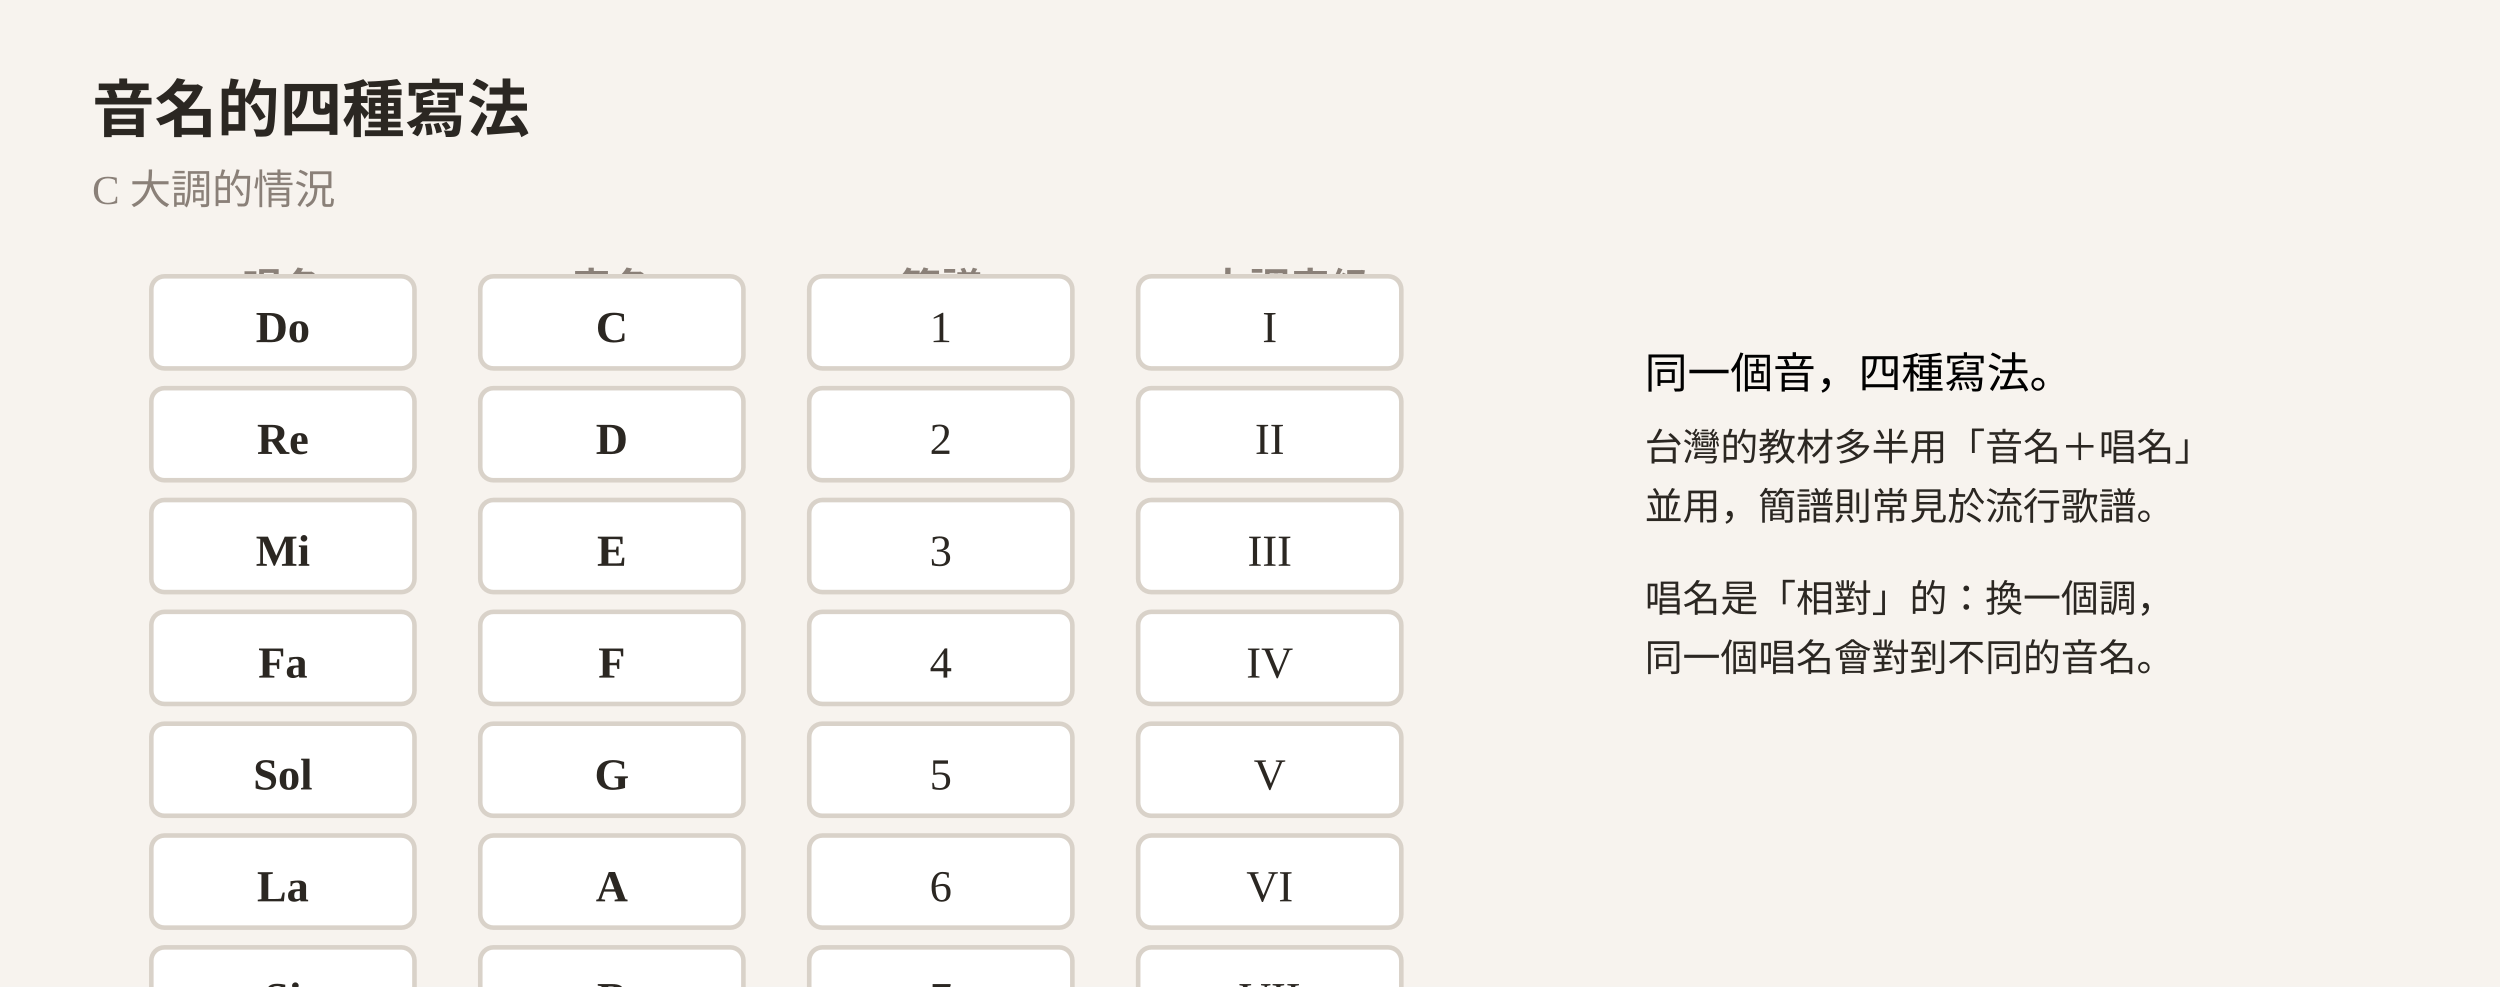
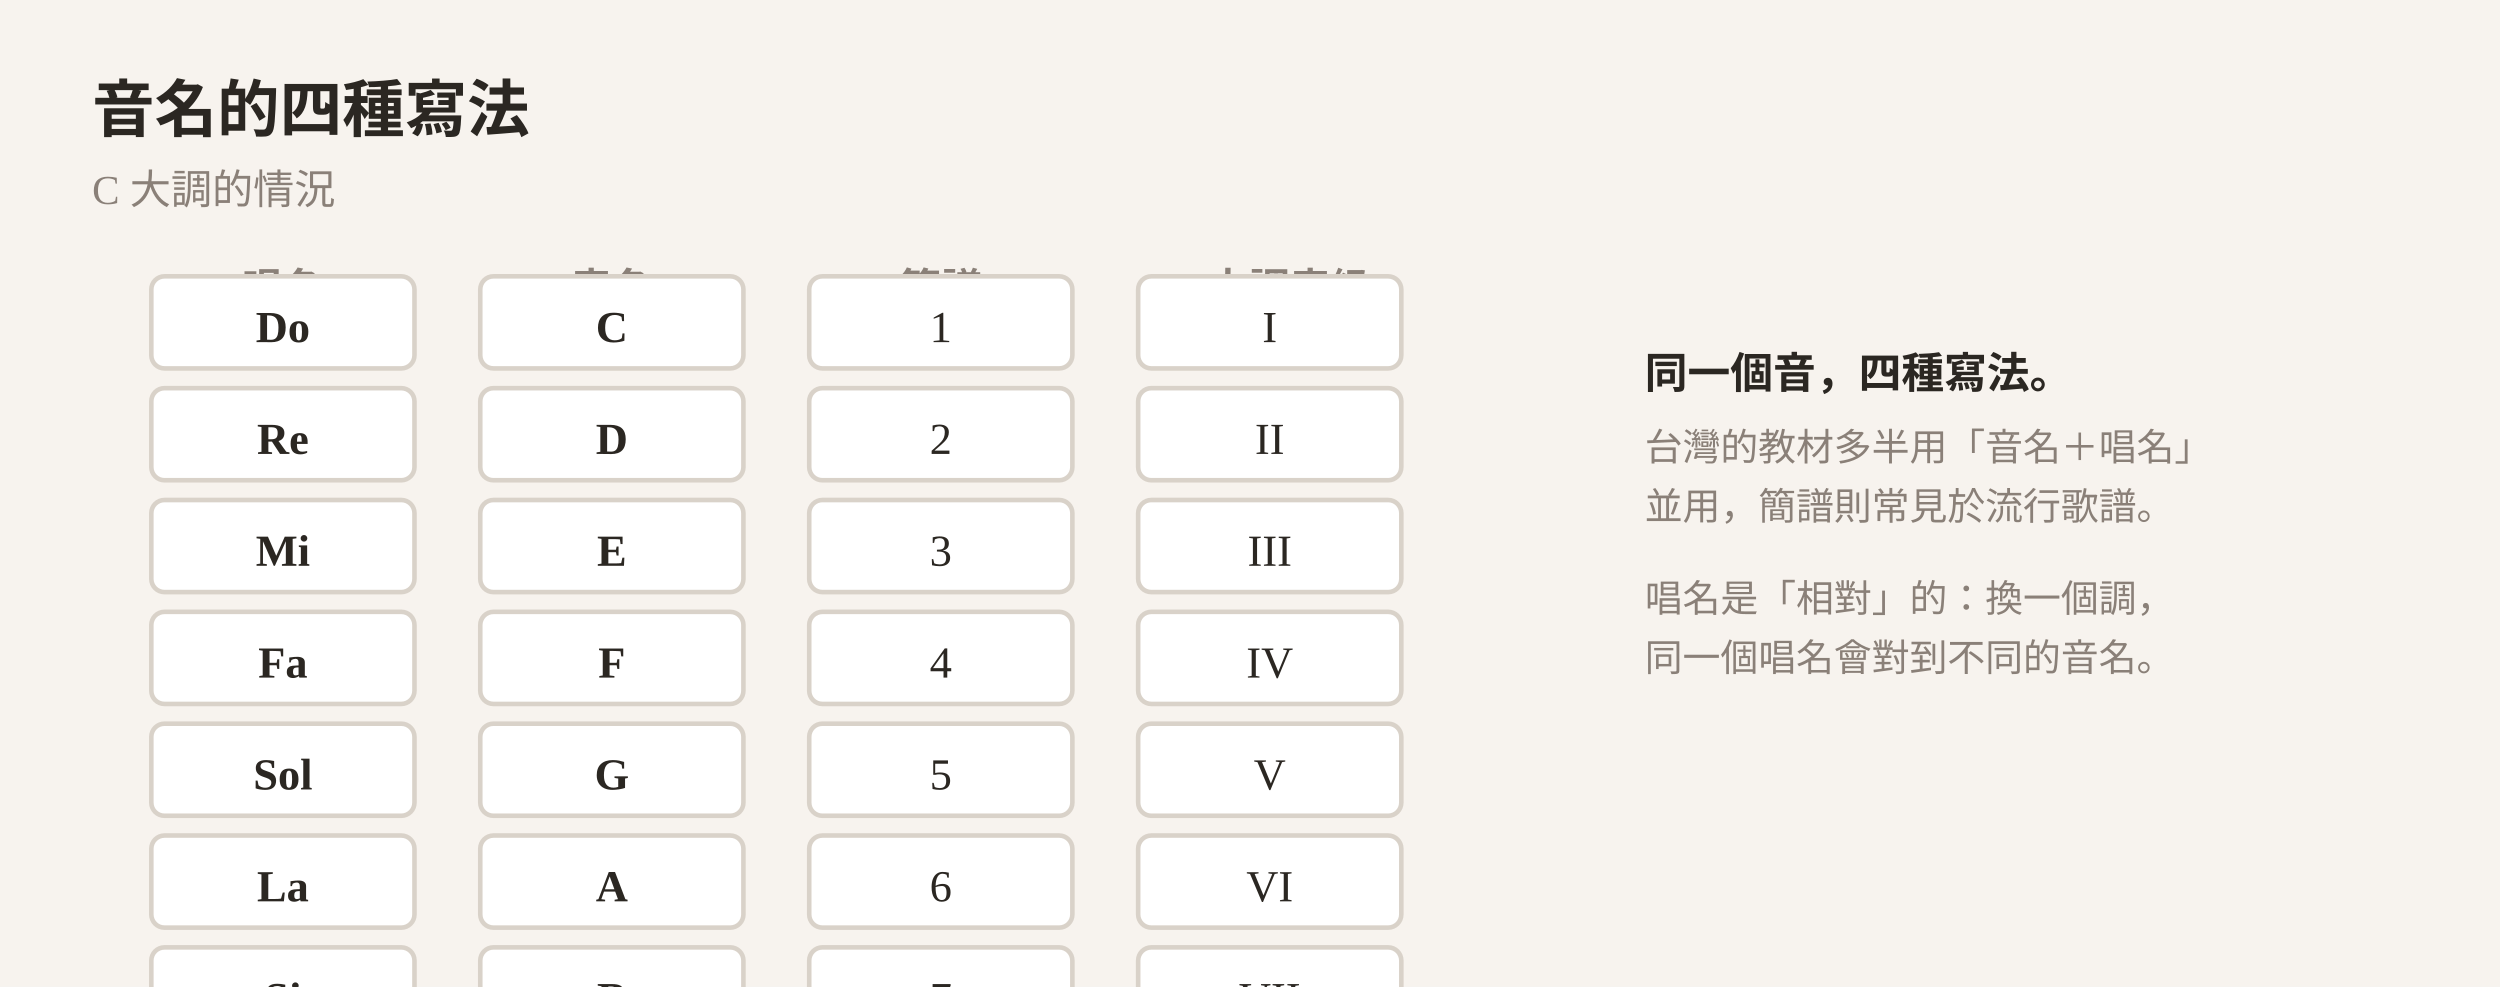
<svg xmlns="http://www.w3.org/2000/svg" viewBox="0 0 760 300" width="100%" role="img" aria-label="音名的四種寫法">
  <rect width="760" height="300" fill="#f7f3ee" />
  <text x="28.0" y="40.0" font-size="19" text-anchor="start" fill="#2b2722" font-weight="700">音名的四種寫法</text>
  <text x="28.0" y="62.0" font-size="12.5" text-anchor="start" fill="#8a8078" font-weight="400">C 大調的情況</text>
  <text x="86.0" y="92.0" font-size="12.5" text-anchor="middle" fill="#8a8078" font-weight="700">唱名</text>
  <rect x="46.0" y="84.0" width="80.0" height="28.0" rx="4" fill="#fff" stroke="#d9d2c9" stroke-width="1.4" />
  <text x="86.0" y="104.0" font-size="13.5" text-anchor="middle" fill="#2b2722" font-weight="700">Do</text>
  <rect x="46.0" y="118.0" width="80.0" height="28.0" rx="4" fill="#fff" stroke="#d9d2c9" stroke-width="1.4" />
  <text x="86.0" y="138.0" font-size="13.5" text-anchor="middle" fill="#2b2722" font-weight="700">Re</text>
  <rect x="46.0" y="152.0" width="80.0" height="28.0" rx="4" fill="#fff" stroke="#d9d2c9" stroke-width="1.4" />
  <text x="86.0" y="172.0" font-size="13.5" text-anchor="middle" fill="#2b2722" font-weight="700">Mi</text>
  <rect x="46.0" y="186.0" width="80.0" height="28.0" rx="4" fill="#fff" stroke="#d9d2c9" stroke-width="1.4" />
  <text x="86.0" y="206.0" font-size="13.5" text-anchor="middle" fill="#2b2722" font-weight="700">Fa</text>
  <rect x="46.0" y="220.0" width="80.0" height="28.0" rx="4" fill="#fff" stroke="#d9d2c9" stroke-width="1.4" />
  <text x="86.0" y="240.0" font-size="13.5" text-anchor="middle" fill="#2b2722" font-weight="700">Sol</text>
  <rect x="46.0" y="254.0" width="80.0" height="28.0" rx="4" fill="#fff" stroke="#d9d2c9" stroke-width="1.4" />
  <text x="86.0" y="274.0" font-size="13.5" text-anchor="middle" fill="#2b2722" font-weight="700">La</text>
  <rect x="46.0" y="288.0" width="80.0" height="28.0" rx="4" fill="#fff" stroke="#d9d2c9" stroke-width="1.4" />
  <text x="86.0" y="308.0" font-size="13.5" text-anchor="middle" fill="#2b2722" font-weight="700">Si</text>
  <text x="186.0" y="92.0" font-size="12.5" text-anchor="middle" fill="#8a8078" font-weight="700">音名</text>
  <rect x="146.0" y="84.0" width="80.0" height="28.0" rx="4" fill="#fff" stroke="#d9d2c9" stroke-width="1.4" />
  <text x="186.0" y="104.0" font-size="13.5" text-anchor="middle" fill="#2b2722" font-weight="700">C</text>
  <rect x="146.0" y="118.0" width="80.0" height="28.0" rx="4" fill="#fff" stroke="#d9d2c9" stroke-width="1.4" />
  <text x="186.0" y="138.0" font-size="13.5" text-anchor="middle" fill="#2b2722" font-weight="700">D</text>
  <rect x="146.0" y="152.0" width="80.0" height="28.0" rx="4" fill="#fff" stroke="#d9d2c9" stroke-width="1.4" />
  <text x="186.0" y="172.0" font-size="13.5" text-anchor="middle" fill="#2b2722" font-weight="700">E</text>
  <rect x="146.0" y="186.0" width="80.0" height="28.0" rx="4" fill="#fff" stroke="#d9d2c9" stroke-width="1.4" />
  <text x="186.0" y="206.0" font-size="13.5" text-anchor="middle" fill="#2b2722" font-weight="700">F</text>
  <rect x="146.0" y="220.0" width="80.0" height="28.0" rx="4" fill="#fff" stroke="#d9d2c9" stroke-width="1.4" />
  <text x="186.0" y="240.0" font-size="13.5" text-anchor="middle" fill="#2b2722" font-weight="700">G</text>
  <rect x="146.0" y="254.0" width="80.0" height="28.0" rx="4" fill="#fff" stroke="#d9d2c9" stroke-width="1.4" />
  <text x="186.0" y="274.0" font-size="13.5" text-anchor="middle" fill="#2b2722" font-weight="700">A</text>
  <rect x="146.0" y="288.0" width="80.0" height="28.0" rx="4" fill="#fff" stroke="#d9d2c9" stroke-width="1.4" />
  <text x="186.0" y="308.0" font-size="13.5" text-anchor="middle" fill="#2b2722" font-weight="700">B</text>
  <text x="286.0" y="92.0" font-size="12.5" text-anchor="middle" fill="#8a8078" font-weight="700">簡譜</text>
  <rect x="246.0" y="84.0" width="80.0" height="28.0" rx="4" fill="#fff" stroke="#d9d2c9" stroke-width="1.4" />
  <text x="286.0" y="104.0" font-size="13.5" text-anchor="middle" fill="#2b2722" font-weight="400">1</text>
  <rect x="246.0" y="118.0" width="80.0" height="28.0" rx="4" fill="#fff" stroke="#d9d2c9" stroke-width="1.4" />
  <text x="286.0" y="138.0" font-size="13.5" text-anchor="middle" fill="#2b2722" font-weight="400">2</text>
  <rect x="246.0" y="152.0" width="80.0" height="28.0" rx="4" fill="#fff" stroke="#d9d2c9" stroke-width="1.4" />
  <text x="286.0" y="172.0" font-size="13.5" text-anchor="middle" fill="#2b2722" font-weight="400">3</text>
  <rect x="246.0" y="186.0" width="80.0" height="28.0" rx="4" fill="#fff" stroke="#d9d2c9" stroke-width="1.4" />
  <text x="286.0" y="206.0" font-size="13.5" text-anchor="middle" fill="#2b2722" font-weight="400">4</text>
  <rect x="246.0" y="220.0" width="80.0" height="28.0" rx="4" fill="#fff" stroke="#d9d2c9" stroke-width="1.4" />
  <text x="286.0" y="240.0" font-size="13.5" text-anchor="middle" fill="#2b2722" font-weight="400">5</text>
  <rect x="246.0" y="254.0" width="80.0" height="28.0" rx="4" fill="#fff" stroke="#d9d2c9" stroke-width="1.4" />
  <text x="286.0" y="274.0" font-size="13.5" text-anchor="middle" fill="#2b2722" font-weight="400">6</text>
  <rect x="246.0" y="288.0" width="80.0" height="28.0" rx="4" fill="#fff" stroke="#d9d2c9" stroke-width="1.4" />
  <text x="286.0" y="308.0" font-size="13.5" text-anchor="middle" fill="#2b2722" font-weight="400">7</text>
  <text x="386.0" y="92.0" font-size="12.5" text-anchor="middle" fill="#8a8078" font-weight="700">C 大調音級</text>
  <rect x="346.0" y="84.0" width="80.0" height="28.0" rx="4" fill="#fff" stroke="#d9d2c9" stroke-width="1.4" />
  <text x="386.0" y="104.0" font-size="13.5" text-anchor="middle" fill="#2b2722" font-weight="400">I</text>
  <rect x="346.0" y="118.0" width="80.0" height="28.0" rx="4" fill="#fff" stroke="#d9d2c9" stroke-width="1.4" />
  <text x="386.0" y="138.0" font-size="13.5" text-anchor="middle" fill="#2b2722" font-weight="400">II</text>
  <rect x="346.0" y="152.0" width="80.0" height="28.0" rx="4" fill="#fff" stroke="#d9d2c9" stroke-width="1.4" />
  <text x="386.0" y="172.0" font-size="13.5" text-anchor="middle" fill="#2b2722" font-weight="400">III</text>
  <rect x="346.0" y="186.0" width="80.0" height="28.0" rx="4" fill="#fff" stroke="#d9d2c9" stroke-width="1.4" />
  <text x="386.0" y="206.0" font-size="13.5" text-anchor="middle" fill="#2b2722" font-weight="400">IV</text>
  <rect x="346.0" y="220.0" width="80.0" height="28.0" rx="4" fill="#fff" stroke="#d9d2c9" stroke-width="1.4" />
  <text x="386.0" y="240.0" font-size="13.5" text-anchor="middle" fill="#2b2722" font-weight="400">V</text>
  <rect x="346.0" y="254.0" width="80.0" height="28.0" rx="4" fill="#fff" stroke="#d9d2c9" stroke-width="1.4" />
  <text x="386.0" y="274.0" font-size="13.5" text-anchor="middle" fill="#2b2722" font-weight="400">VI</text>
  <rect x="346.0" y="288.0" width="80.0" height="28.0" rx="4" fill="#fff" stroke="#d9d2c9" stroke-width="1.4" />
  <text x="386.0" y="308.0" font-size="13.5" text-anchor="middle" fill="#2b2722" font-weight="400">VII</text>
  <line x1="40.0" y1="336.0" x2="460.0" y2="336.0" stroke="#d9d2c9" stroke-width="1" />
-   <text x="500.0" y="118.0" font-size="13" text-anchor="#2b2722" fill="700" font-weight="400">同一個音，四種寫法。</text>
-   <text x="500.0" y="140.0" font-size="11.5" text-anchor="#8a8078" fill="#2b2722" font-weight="400">台灣的教材多半用「音名＋唱名」</text>
-   <text x="500.0" y="158.0" font-size="11.5" text-anchor="#8a8078" fill="#2b2722" font-weight="400">並用，簡譜則常見於流行歌譜。</text>
-   <text x="500.0" y="186.0" font-size="11.5" text-anchor="#8a8078" fill="#2b2722" font-weight="400">唱名是「相對」的：換一個調，</text>
-   <text x="500.0" y="204.0" font-size="11.5" text-anchor="#8a8078" fill="#2b2722" font-weight="400">同一個唱名會對到不同的音名。</text>
+   <text x="500.0" y="118.0" font-size="13" text-anchor="start" fill="#2b2722" font-weight="700">同一個音，四種寫法。</text>
+   <text x="500.0" y="140.0" font-size="11.5" text-anchor="start" fill="#8a8078" font-weight="#2b2722">台灣的教材多半用「音名＋唱名」</text>
+   <text x="500.0" y="158.0" font-size="11.5" text-anchor="start" fill="#8a8078" font-weight="#2b2722">並用，簡譜則常見於流行歌譜。</text>
+   <text x="500.0" y="186.0" font-size="11.5" text-anchor="start" fill="#8a8078" font-weight="#2b2722">唱名是「相對」的：換一個調，</text>
+   <text x="500.0" y="204.0" font-size="11.5" text-anchor="start" fill="#8a8078" font-weight="#2b2722">同一個唱名會對到不同的音名。</text>
</svg>
